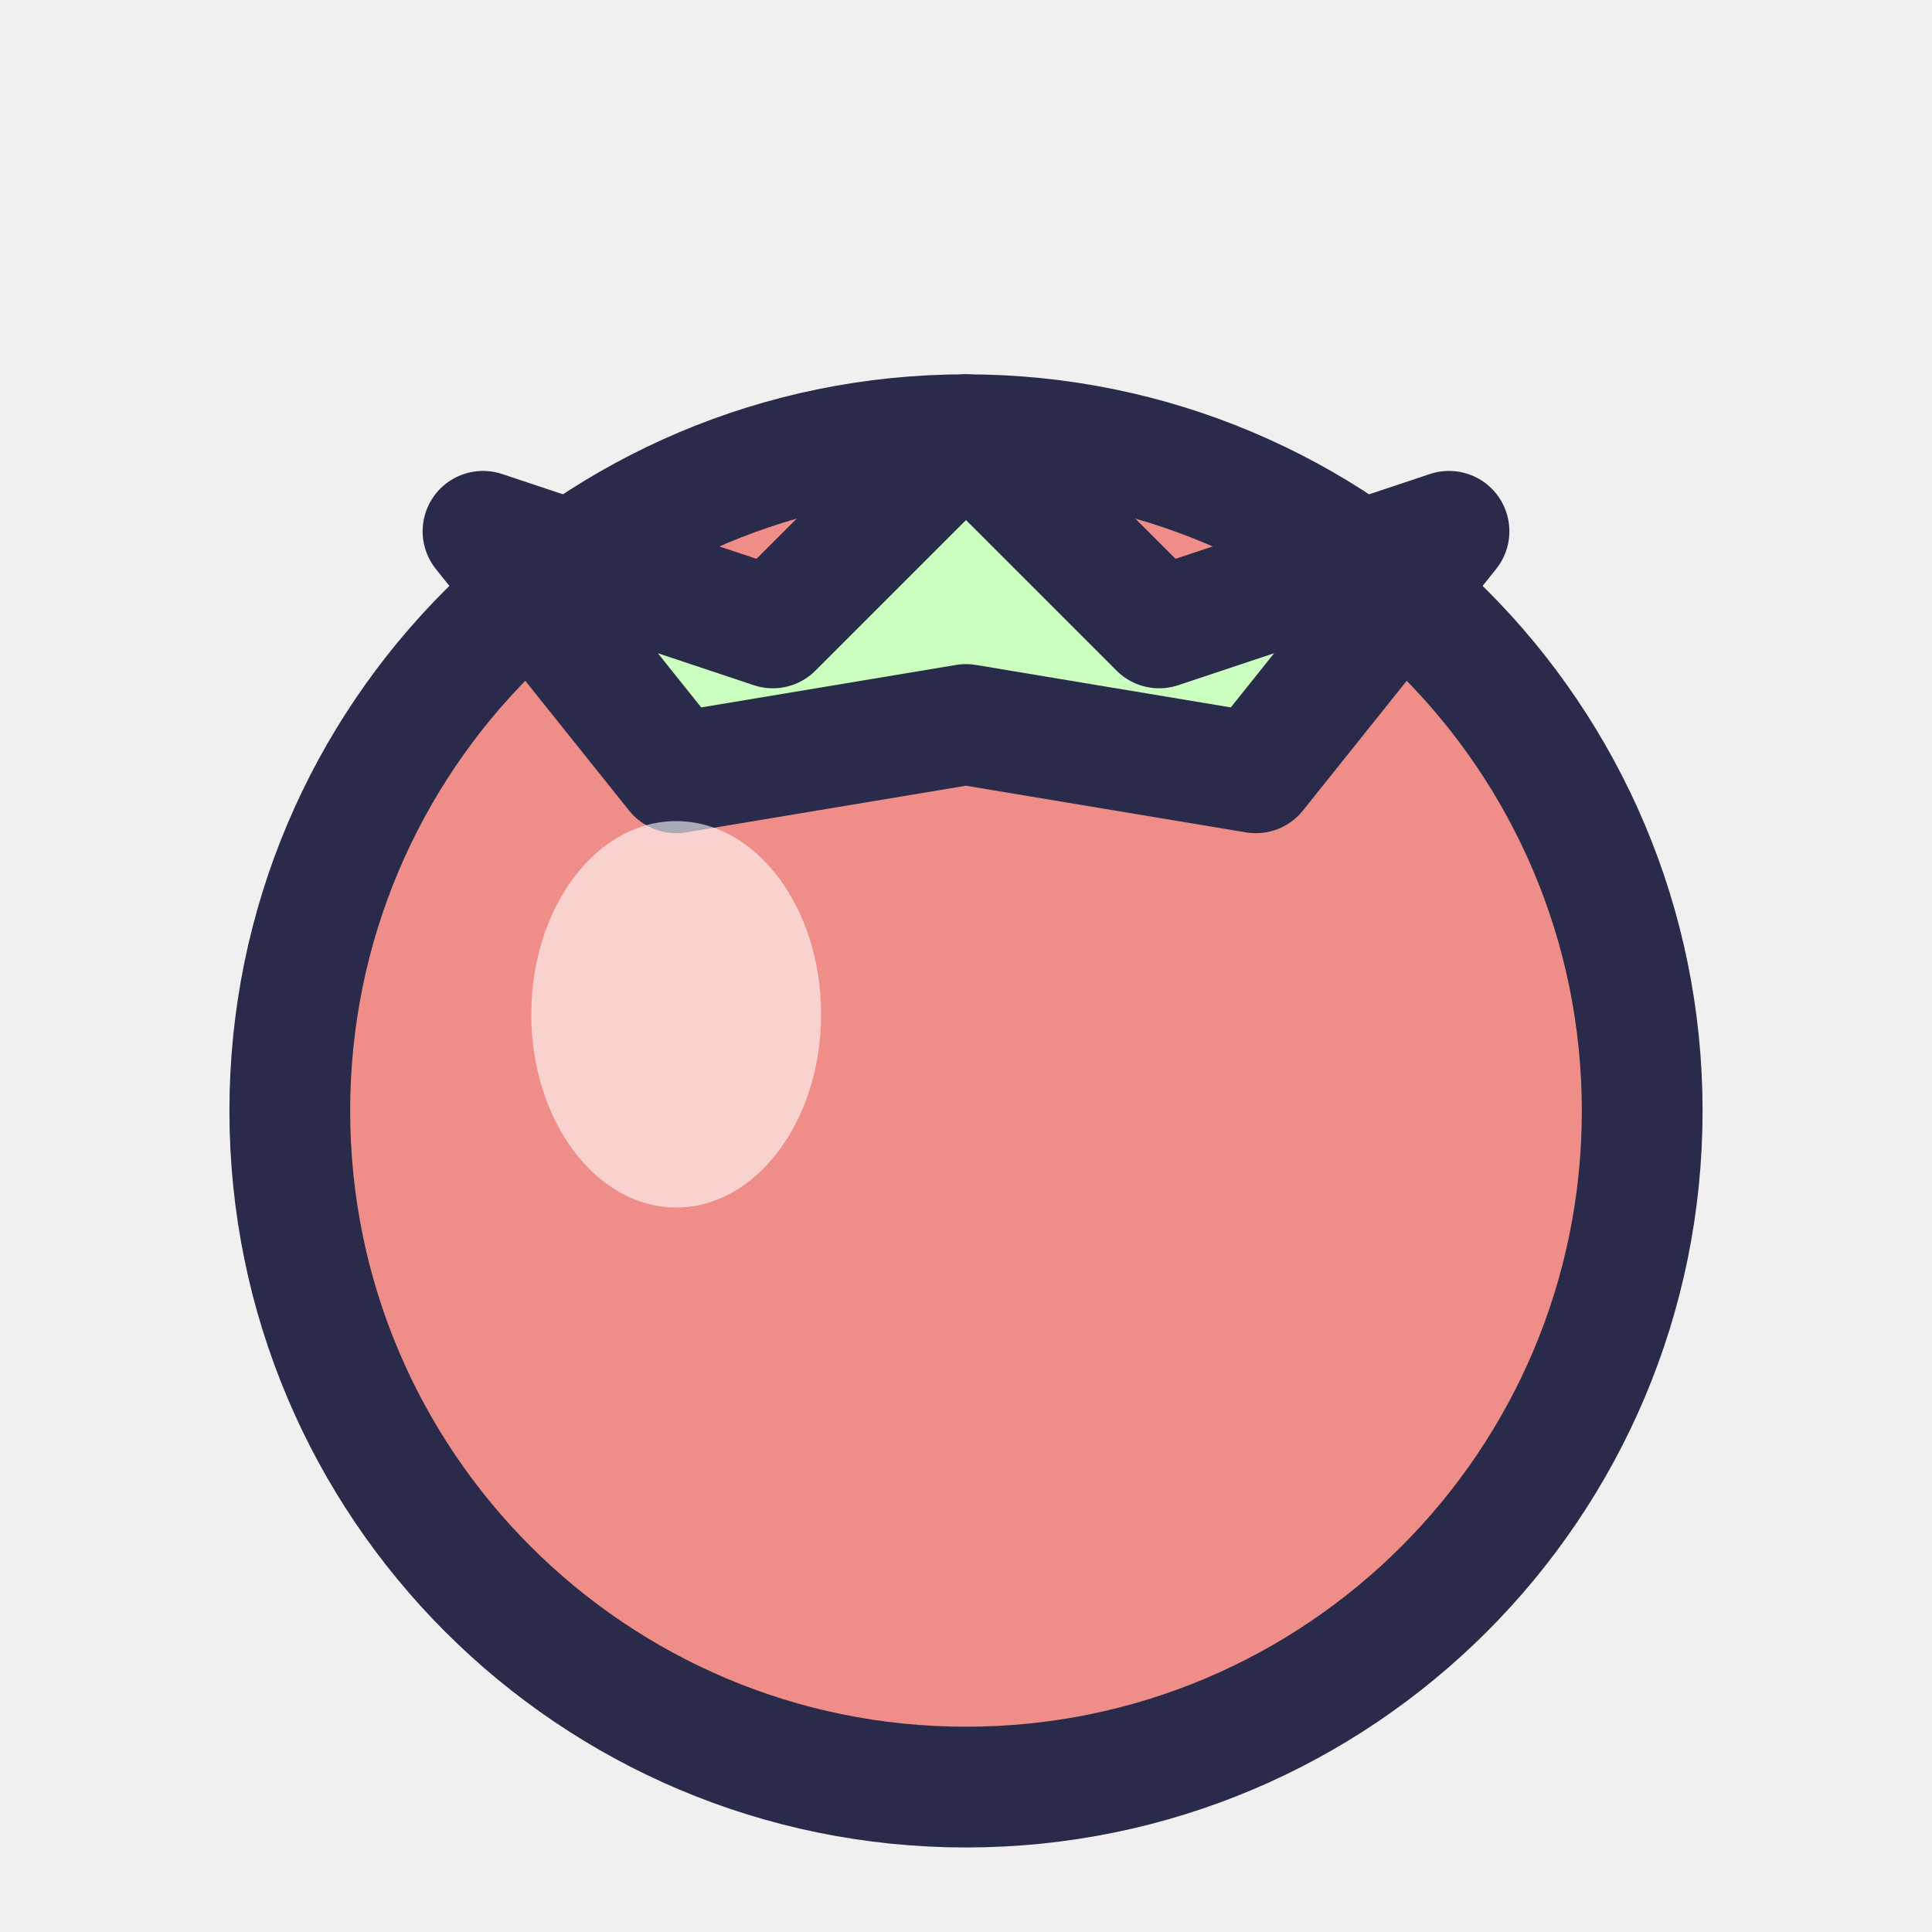
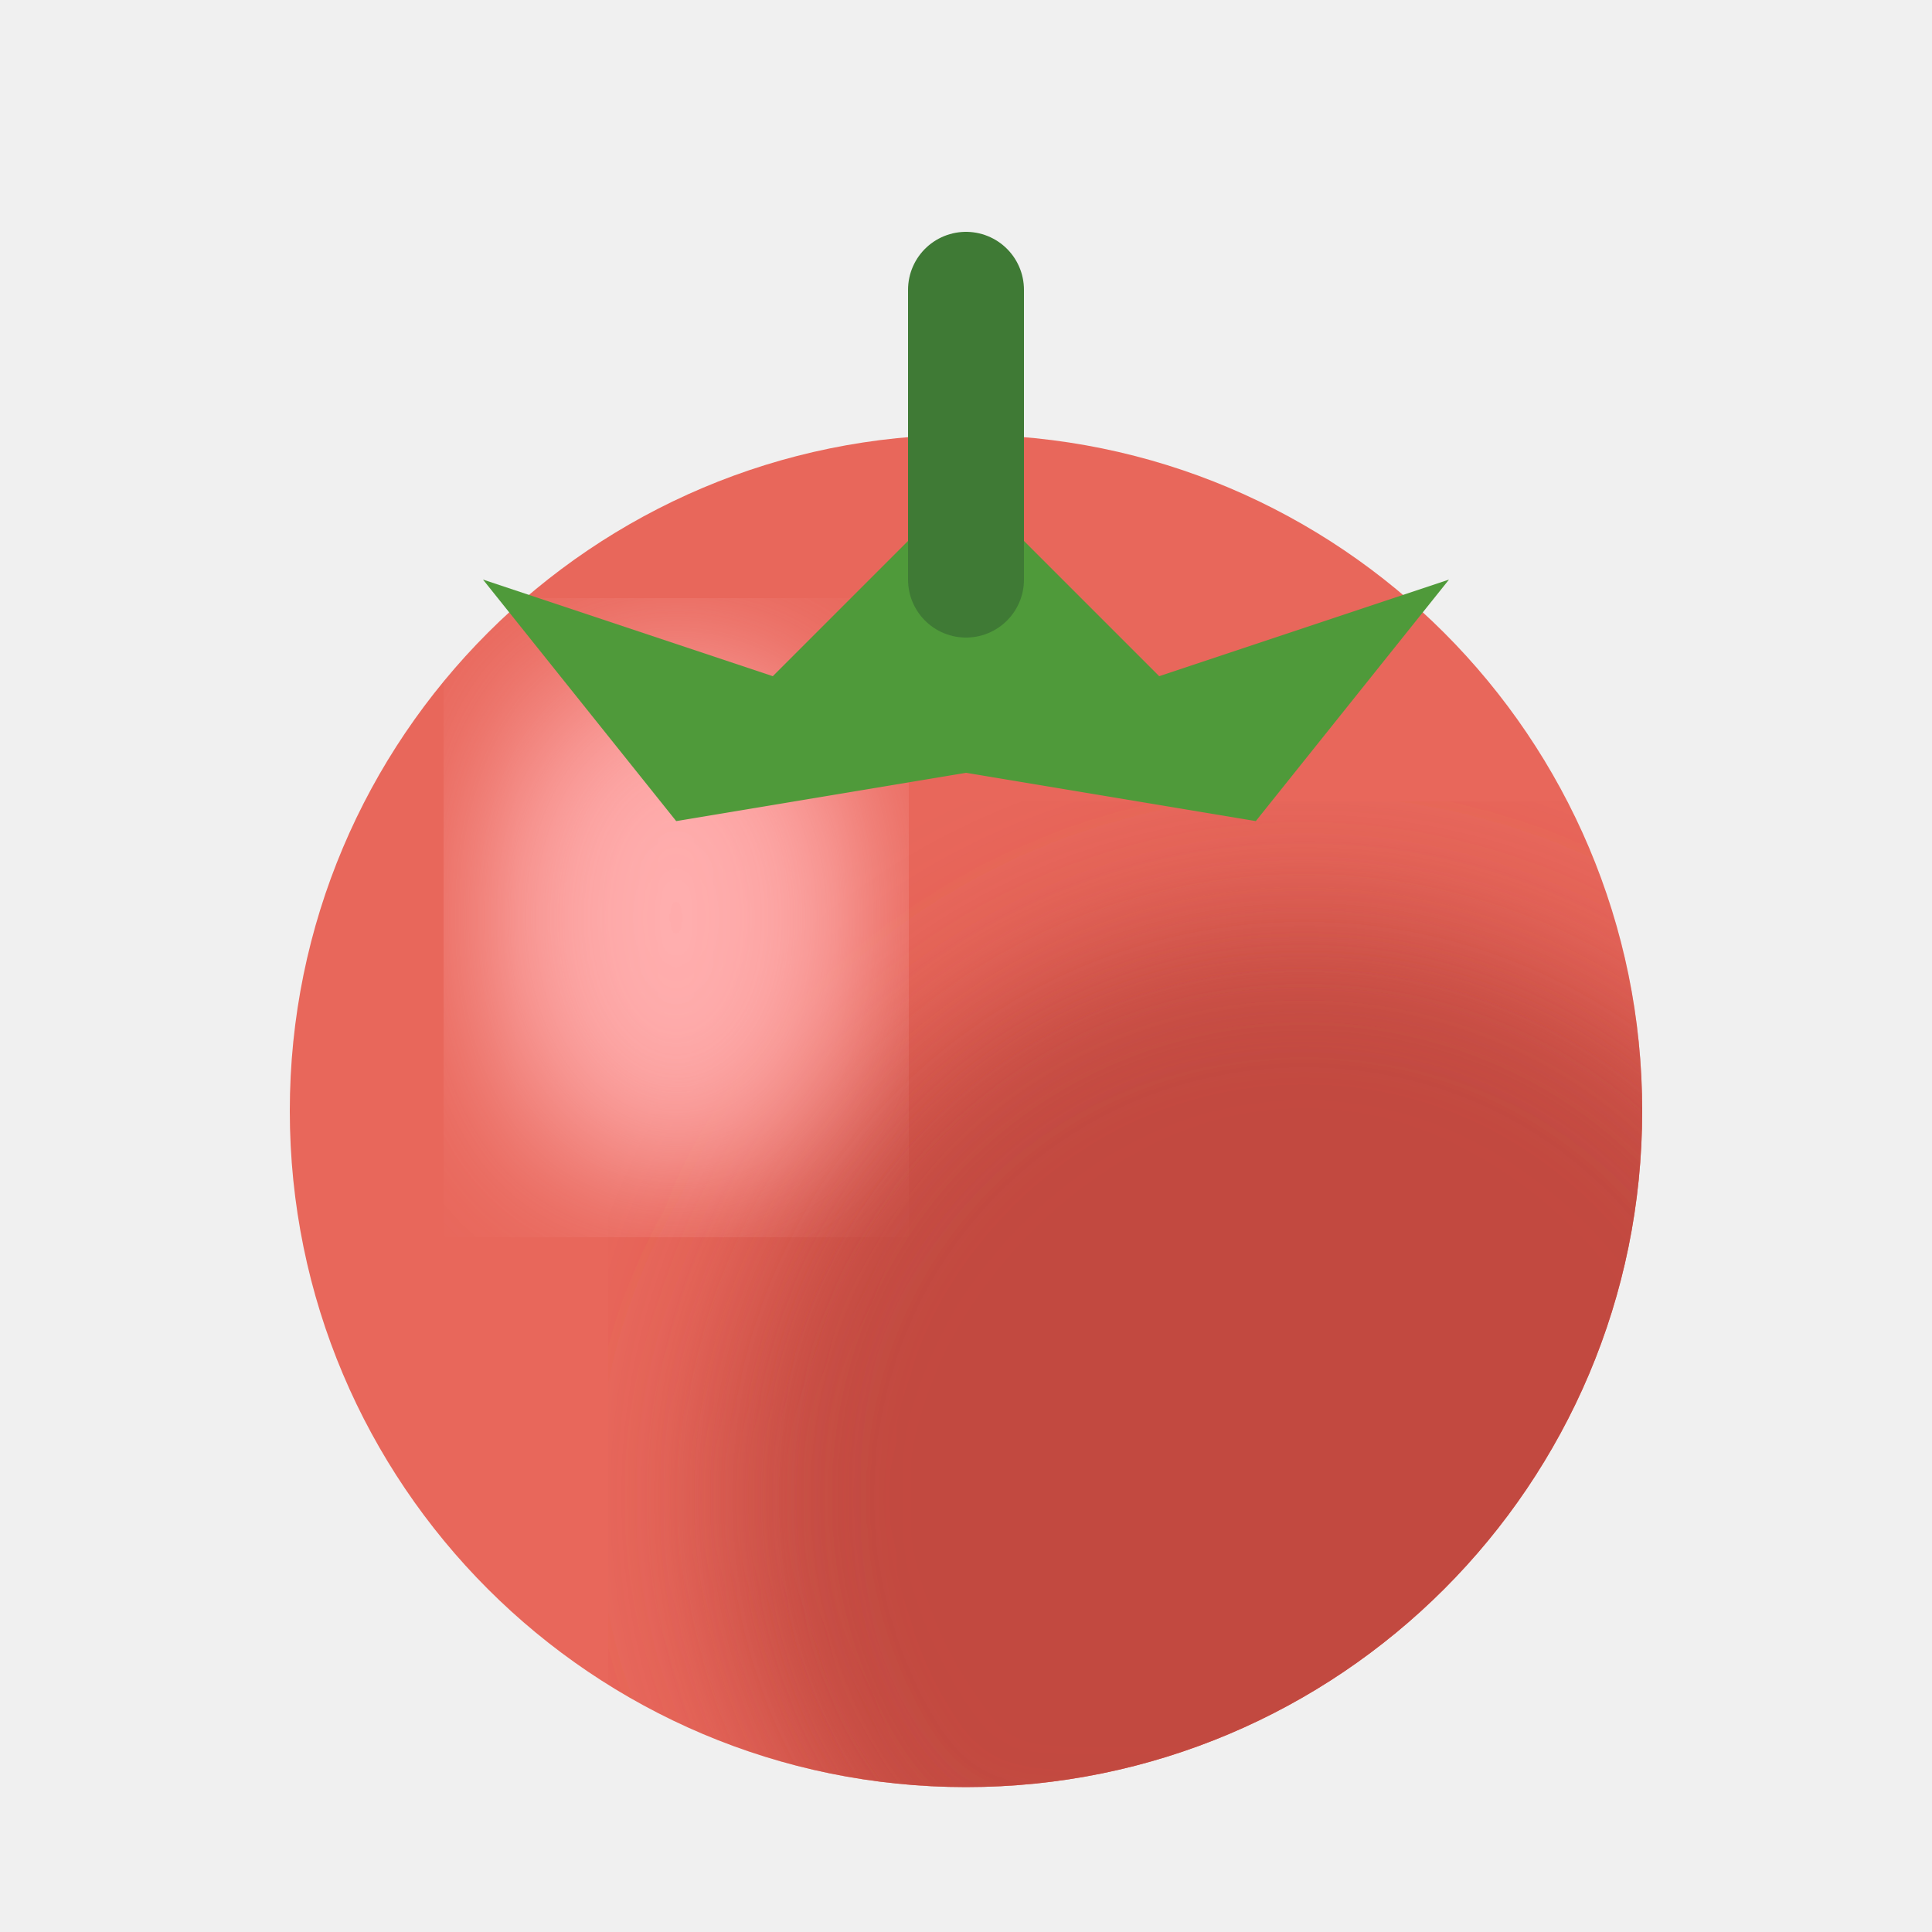
<svg xmlns="http://www.w3.org/2000/svg" viewBox="0 0 40 40">
-   <g stroke="#2a2a4a" stroke-width="2.5" stroke-linejoin="round">
-     <circle cx="20" cy="23" r="14" fill="#ef8d88" />
-     <path d="M20 9 L24 13 L30 11 L26 16 L20 15 L14 16 L10 11 L16 13 Z" fill="#caffbf" />
+   <defs>
+     <filter id="blur">
+       <feGaussianBlur stdDeviation="1.6" />
+     </filter>
+     <clipPath id="fruit">
+       <circle cx="20" cy="23" r="14" />
+     </clipPath>
+   </defs>
+   <g clip-path="url(#fruit)">
+     <rect width="40" height="40" fill="#e8675b" />
+     <circle cx="27" cy="31" r="12" fill="#c24a41" filter="url(#blur)" />
+     <ellipse cx="14" cy="19" rx="4" ry="5.5" fill="#ffadad" filter="url(#blur)" />
  </g>
-   <ellipse cx="14" cy="21" rx="3" ry="4" fill="#ffffff" opacity="0.6" />
+   <path d="M20 10 L24 14 L30 12 L26 17 L20 16 L14 17 L10 12 L16 14 Z" fill="#4f9a3a" />
+   <path d="M20 12 L20 6" stroke="#3f7a35" stroke-width="2.4" stroke-linecap="round" />
</svg>
